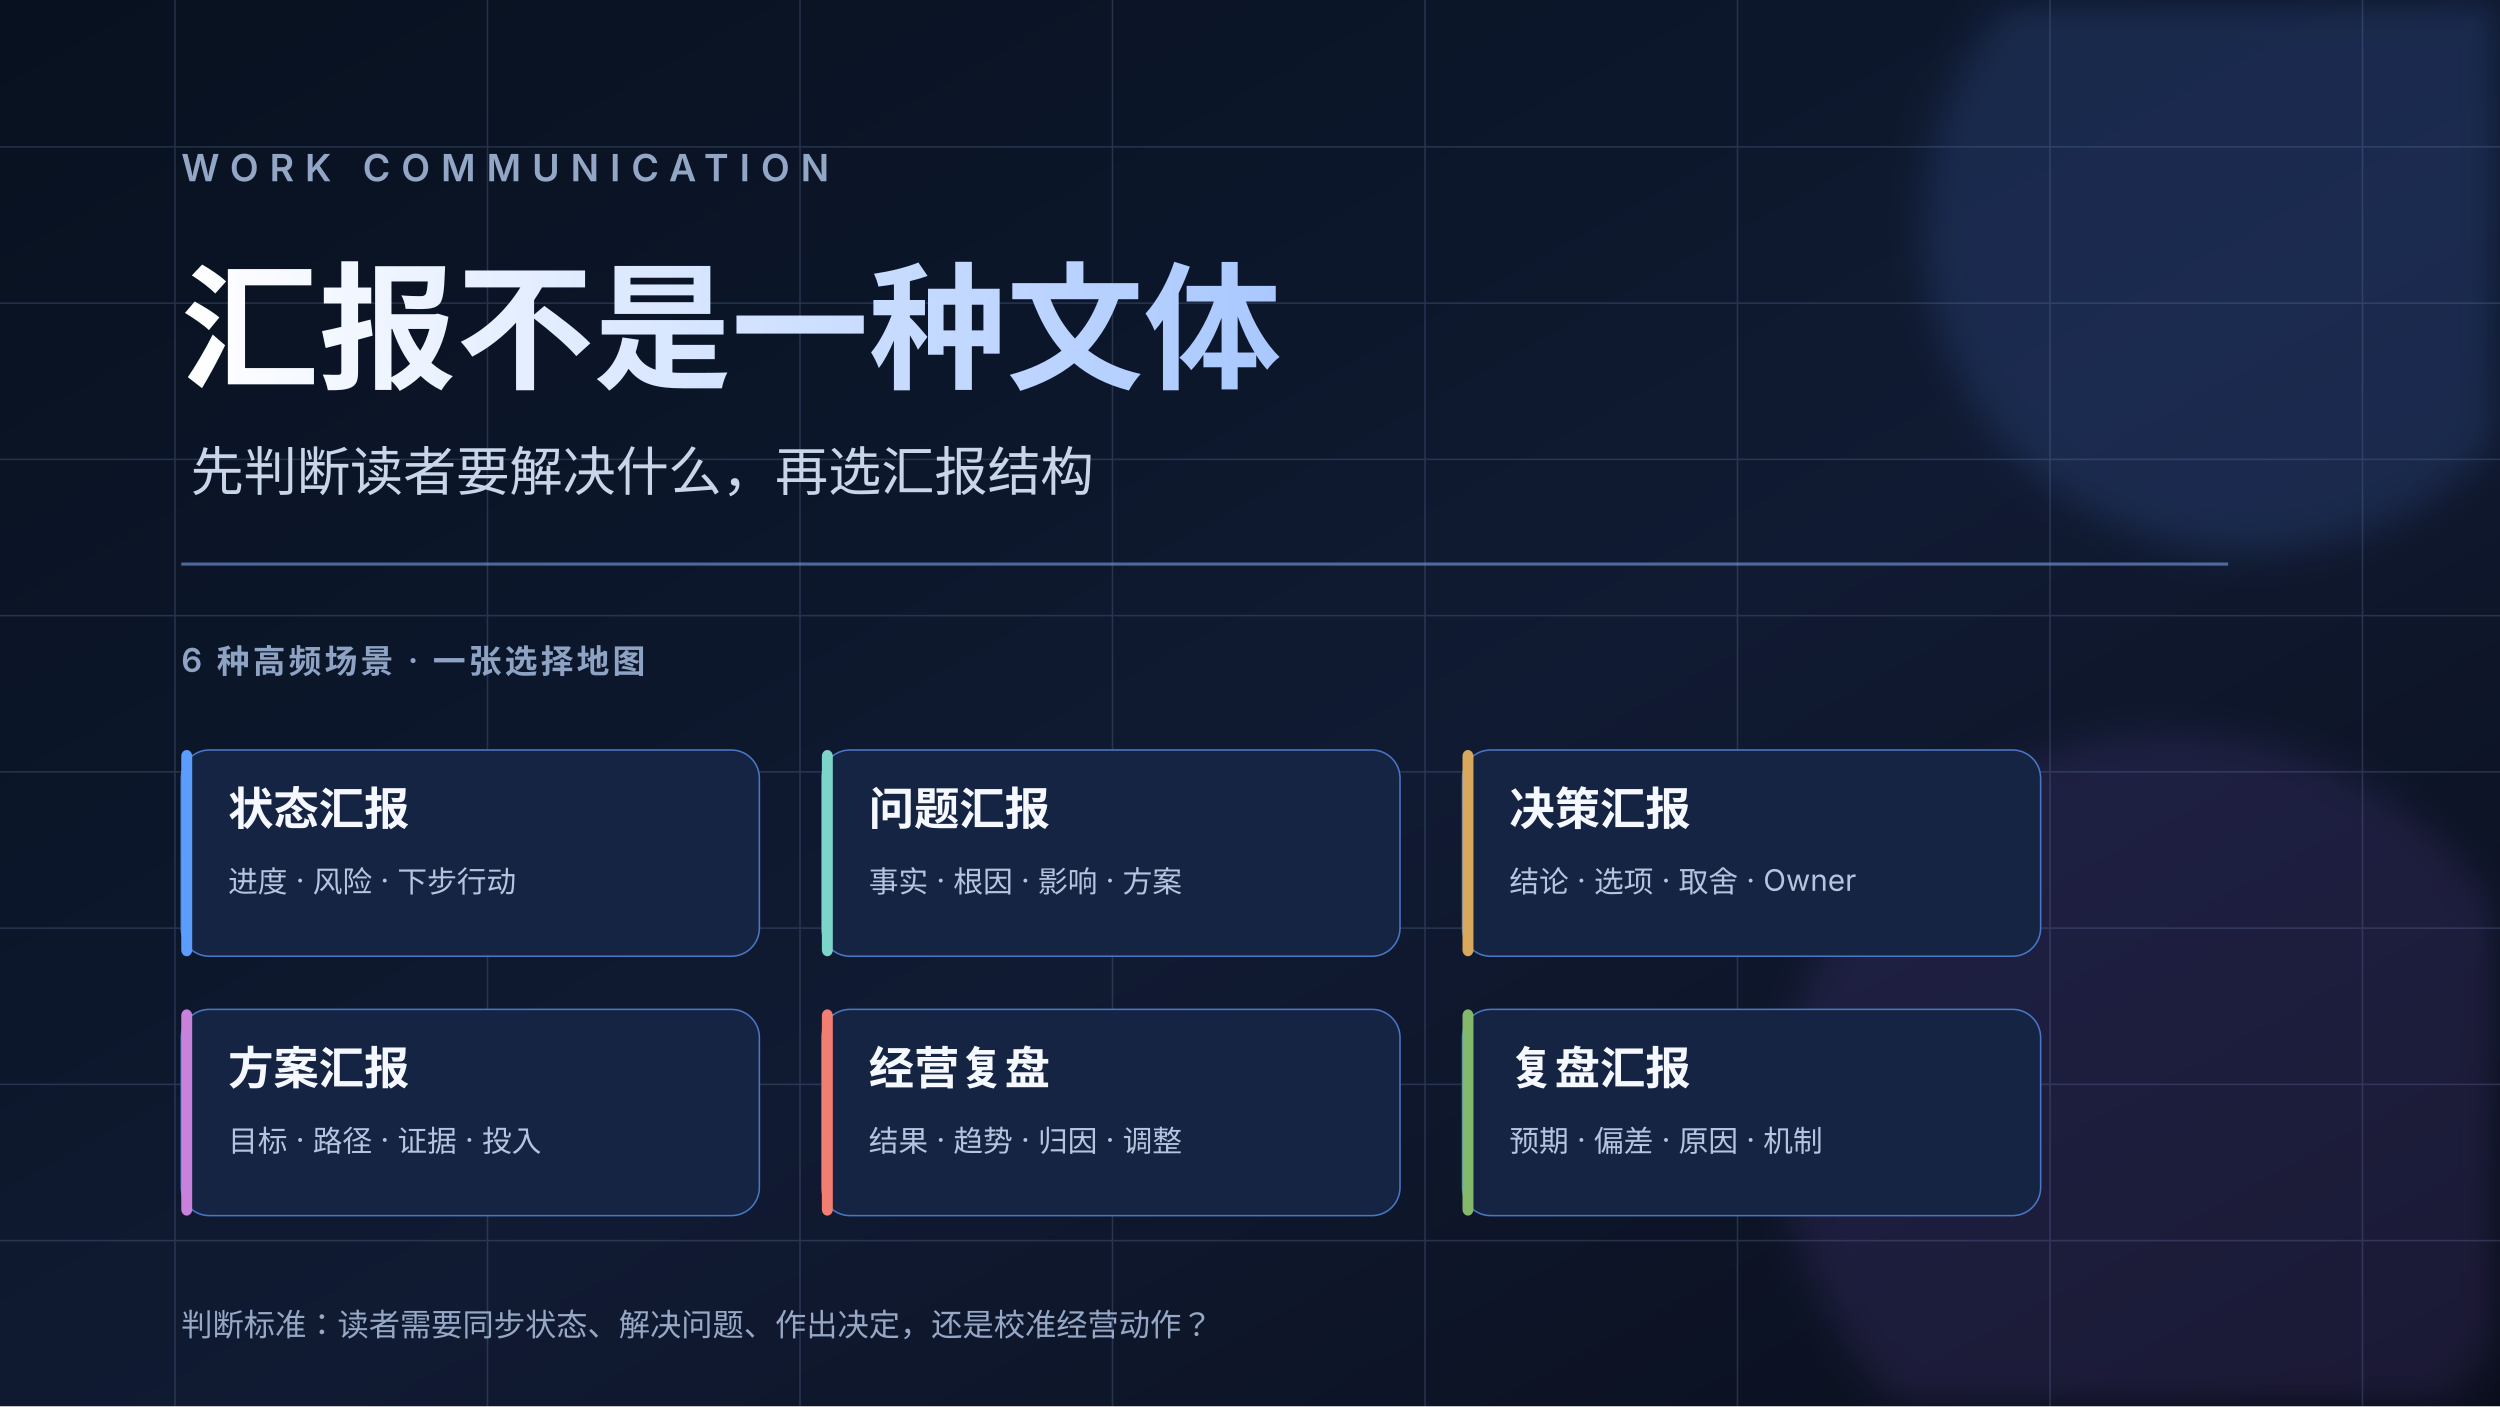
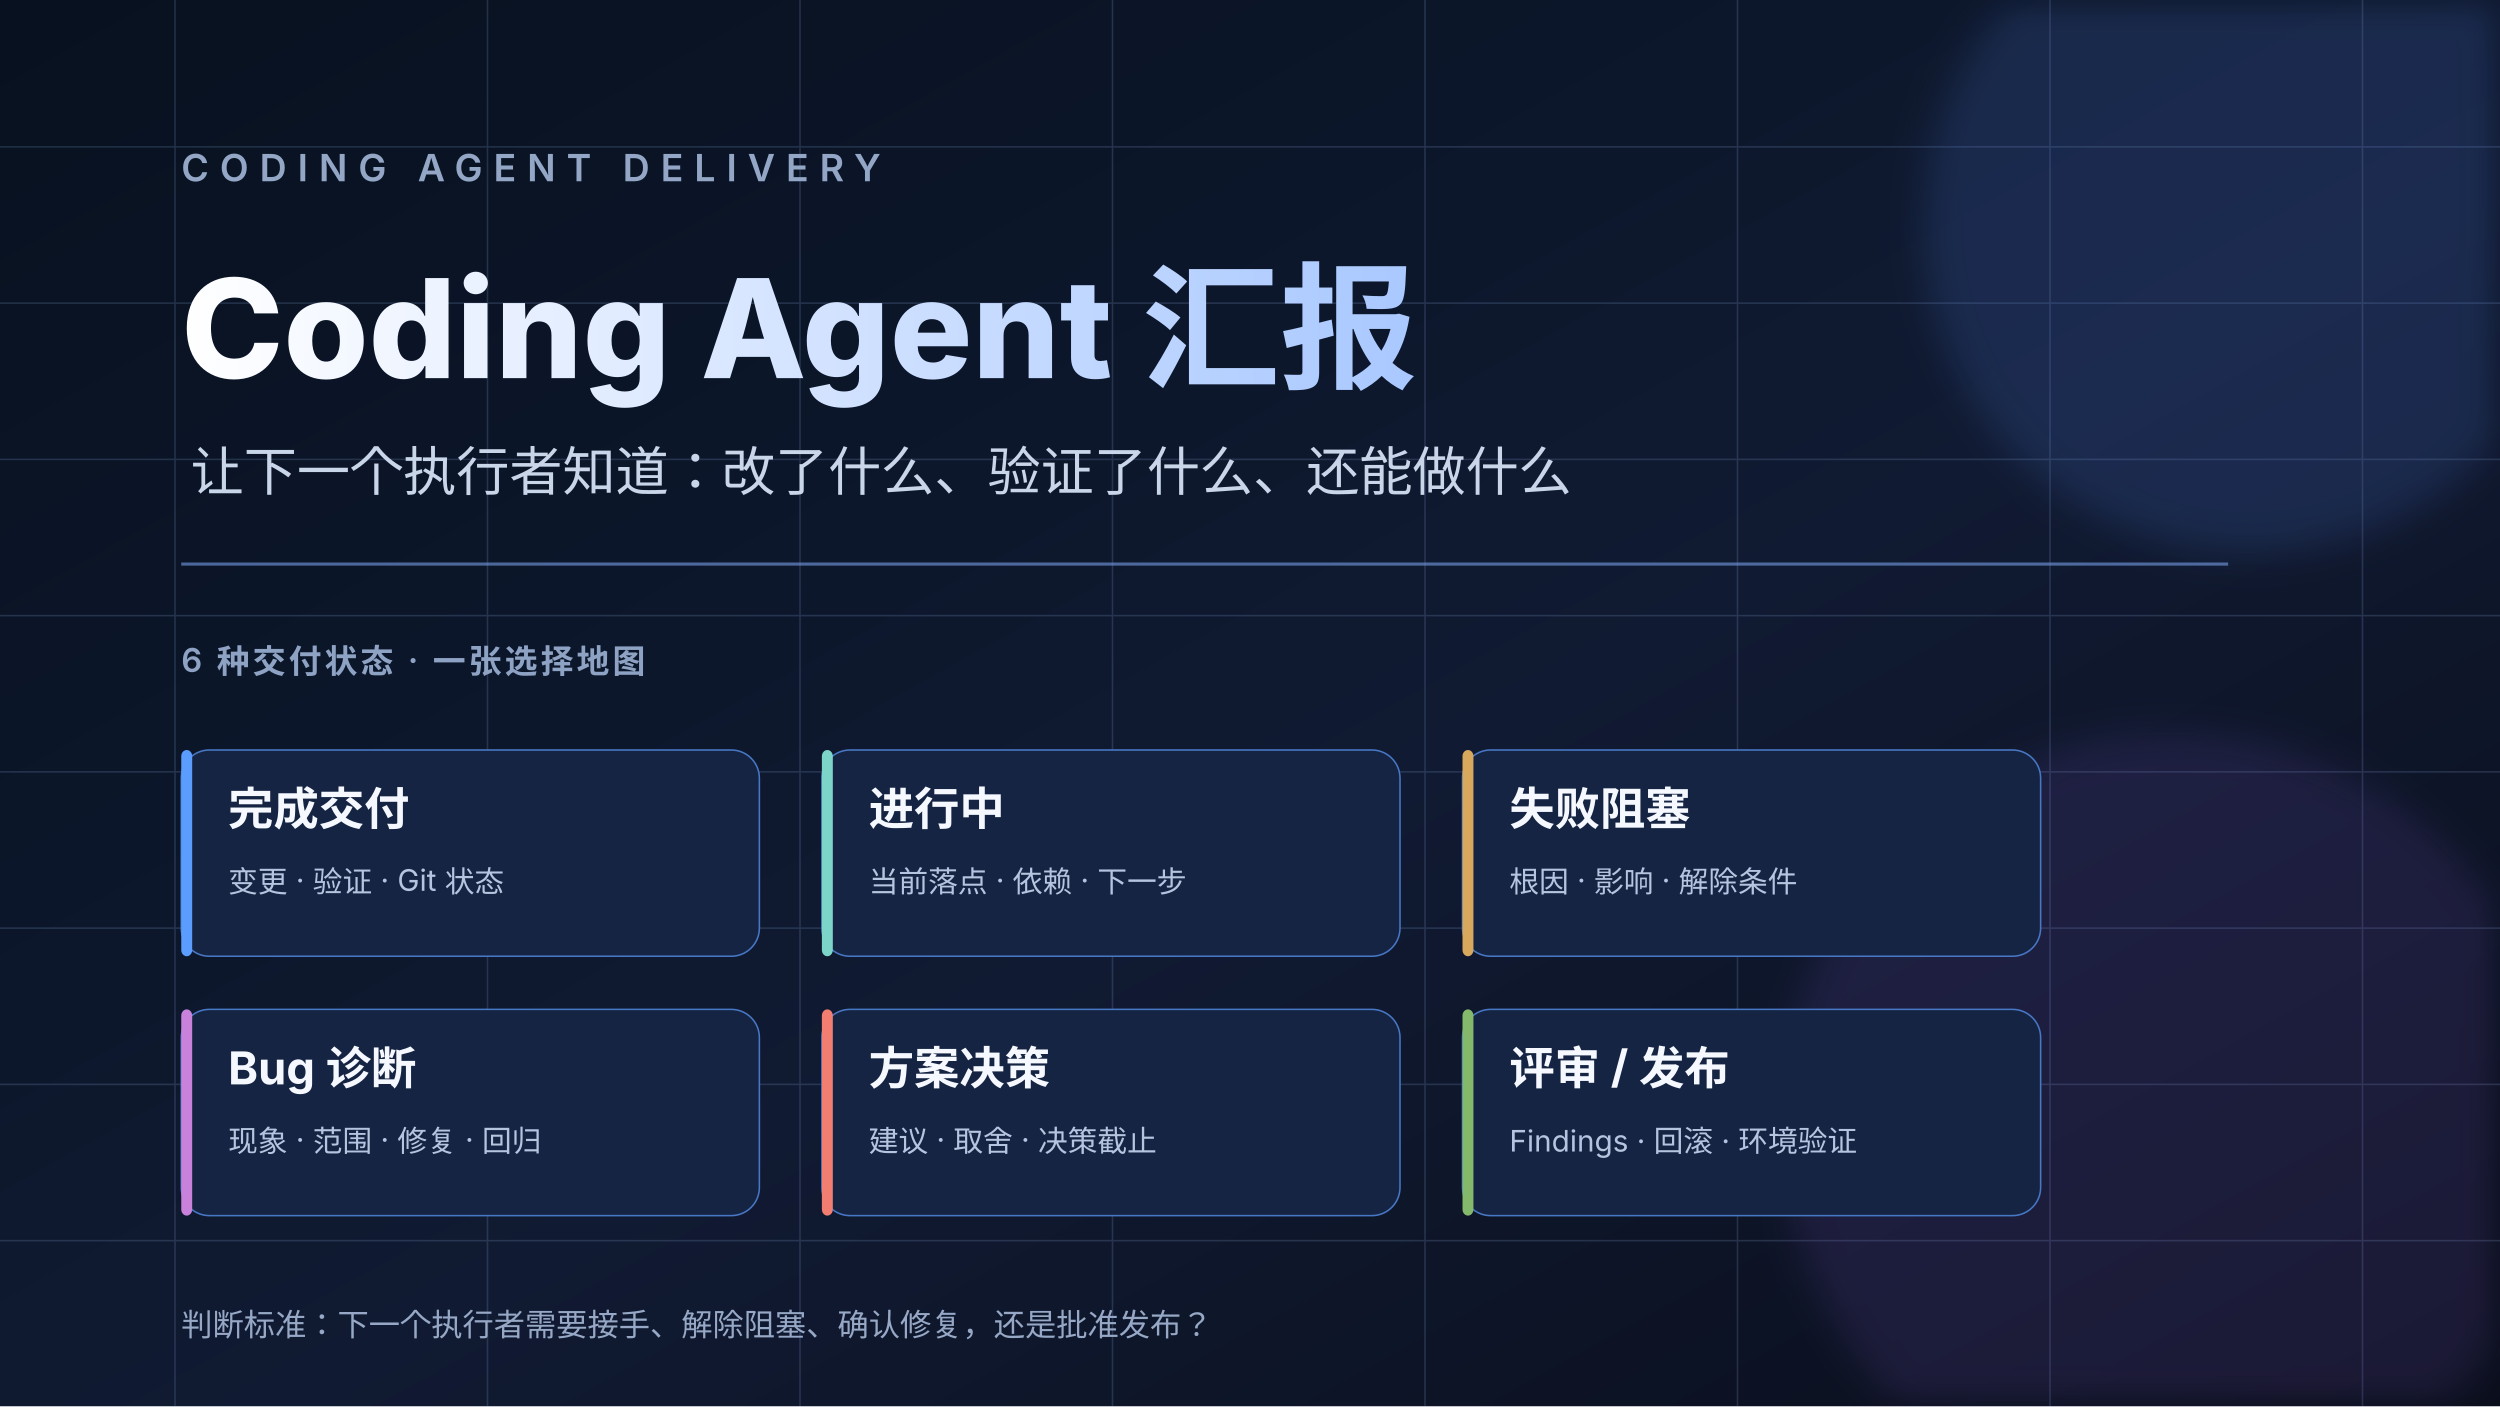
<svg xmlns="http://www.w3.org/2000/svg" width="1600" height="900" viewBox="0 0 1600 900">
  <defs>
    <linearGradient id="bg" x1="0" y1="0" x2="1" y2="1">
      <stop offset="0" stop-color="#07111f" />
      <stop offset="0.56" stop-color="#101a32" />
      <stop offset="1" stop-color="#0a0e1b" />
    </linearGradient>
    <linearGradient id="title" x1="0" y1="0" x2="1" y2="0">
      <stop offset="0" stop-color="#ffffff" />
      <stop offset="1" stop-color="#a9c8ff" />
    </linearGradient>
    <filter id="glow">
      <feGaussianBlur stdDeviation="12" />
    </filter>
  </defs>
  <rect width="1600" height="900" fill="url(#bg)" />
  <g opacity=".2" stroke="#8aa8de" stroke-width="1">
    <path d="M0 94H1600M0 194H1600M0 294H1600M0 394H1600M0 494H1600M0 594H1600M0 694H1600M0 794H1600" />
    <path d="M112 0V900M312 0V900M512 0V900M712 0V900M912 0V900M1112 0V900M1312 0V900M1512 0V900" />
  </g>
  <circle cx="1440" cy="144" r="210" fill="#4b77d1" opacity=".18" filter="url(#glow)" />
  <circle cx="1390" cy="720" r="250" fill="#855bd3" opacity=".14" filter="url(#glow)" />
  <g font-family="PingFang SC, Inter, Arial, sans-serif">
-     <text x="116" y="116" font-size="24" font-weight="600" letter-spacing="7" fill="#93a6c6">WORK COMMUNICATION</text>
-     <text x="116" y="242" font-size="88" font-weight="800" fill="url(#title)">汇报不是一种文体</text>
-     <text x="122" y="314" font-size="34" font-weight="500" fill="#c9d5e9">先判断读者要解决什么，再选汇报结构</text>
+     <text x="116" y="116" font-size="24" font-weight="600" letter-spacing="7" fill="#93a6c6">CODING AGENT DELIVERY</text>
+     <text x="116" y="242" font-size="88" font-weight="800" fill="url(#title)">Coding Agent 汇报</text>
+     <text x="122" y="314" font-size="34" font-weight="500" fill="#c9d5e9">让下一个执行者知道：改了什么、验证了什么、还能做什么</text>
    <rect x="116" y="360" width="1310" height="2" fill="#6e94d8" opacity=".65" />
-     <text x="116" y="430" font-size="21" font-weight="600" letter-spacing="2" fill="#8ea3c4">6 种高频场景 · 一张选择地图</text>
+     <text x="116" y="430" font-size="21" font-weight="600" letter-spacing="2" fill="#8ea3c4">6 种交付状态 · 一张选择地图</text>
    <g transform="translate(116 480)">
      <g>
        <rect width="370" height="132" rx="18" fill="#152442" stroke="#4777c5" />
        <rect x="0" width="7" height="132" rx="4" fill="#5b9cff" />
-         <text x="30" y="48" font-size="29" font-weight="700" fill="#f5f8ff">状态汇报</text>
-         <text x="30" y="91" font-size="19" fill="#b5c4df">进度 · 风险 · 下步行动</text>
+         <text x="30" y="48" font-size="29" font-weight="700" fill="#f5f8ff">完成交付</text>
+         <text x="30" y="91" font-size="19" fill="#b5c4df">变更 · 验证 · Git 状态</text>
      </g>
      <g transform="translate(410 0)">
        <rect width="370" height="132" rx="18" fill="#152442" stroke="#4777c5" />
        <rect x="0" width="7" height="132" rx="4" fill="#7cd5c8" />
-         <text x="30" y="48" font-size="29" font-weight="700" fill="#f5f8ff">问题汇报</text>
-         <text x="30" y="91" font-size="19" fill="#b5c4df">事实 · 根因 · 影响 · 方案</text>
+         <text x="30" y="48" font-size="29" font-weight="700" fill="#f5f8ff">进行中</text>
+         <text x="30" y="91" font-size="19" fill="#b5c4df">当前落点 · 依赖 · 下一步</text>
      </g>
      <g transform="translate(820 0)">
        <rect width="370" height="132" rx="18" fill="#152442" stroke="#4777c5" />
        <rect x="0" width="7" height="132" rx="4" fill="#d8a85d" />
-         <text x="30" y="48" font-size="29" font-weight="700" fill="#f5f8ff">决策汇报</text>
-         <text x="30" y="91" font-size="19" fill="#b5c4df">结论 · 选项 · 取舍 · Owner</text>
+         <text x="30" y="48" font-size="29" font-weight="700" fill="#f5f8ff">失败阻塞</text>
+         <text x="30" y="91" font-size="19" fill="#b5c4df">根因 · 影响 · 解除条件</text>
      </g>
      <g transform="translate(0 166)">
        <rect width="370" height="132" rx="18" fill="#152442" stroke="#4777c5" />
        <rect x="0" width="7" height="132" rx="4" fill="#c982dc" />
-         <text x="30" y="48" font-size="29" font-weight="700" fill="#f5f8ff">方案汇报</text>
-         <text x="30" y="91" font-size="19" fill="#b5c4df">目标 · 路径 · 证据 · 投入</text>
+         <text x="30" y="48" font-size="29" font-weight="700" fill="#f5f8ff">Bug 诊断</text>
+         <text x="30" y="91" font-size="19" fill="#b5c4df">现象 · 范围 · 修复 · 回归</text>
      </g>
      <g transform="translate(410 166)">
        <rect width="370" height="132" rx="18" fill="#152442" stroke="#4777c5" />
        <rect x="0" width="7" height="132" rx="4" fill="#f17e70" />
-         <text x="30" y="48" font-size="29" font-weight="700" fill="#f5f8ff">经营复盘</text>
-         <text x="30" y="91" font-size="19" fill="#b5c4df">结果 · 趋势 · 归因 · 调整</text>
+         <text x="30" y="48" font-size="29" font-weight="700" fill="#f5f8ff">方案决策</text>
+         <text x="30" y="91" font-size="19" fill="#b5c4df">建议 · 取舍 · 决策截止</text>
      </g>
      <g transform="translate(820 166)">
        <rect width="370" height="132" rx="18" fill="#152442" stroke="#4777c5" />
        <rect x="0" width="7" height="132" rx="4" fill="#84b96b" />
-         <text x="30" y="48" font-size="29" font-weight="700" fill="#f5f8ff">复盘汇报</text>
-         <text x="30" y="91" font-size="19" fill="#b5c4df">预期 · 偏差 · 原因 · 机制</text>
+         <text x="30" y="48" font-size="29" font-weight="700" fill="#f5f8ff">评审 / 发布</text>
+         <text x="30" y="91" font-size="19" fill="#b5c4df">Findings · 回滚 · 环境验证</text>
      </g>
    </g>
-     <text x="116" y="855" font-size="20" fill="#96a8c5">判断标准：读者需要同步状态、解决问题、作出决定，还是校准经营动作？</text>
+     <text x="116" y="855" font-size="20" fill="#96a8c5">判断标准：下一个执行者需要接手、解除阻塞、确认修复，还是批准发布？</text>
  </g>
</svg>
